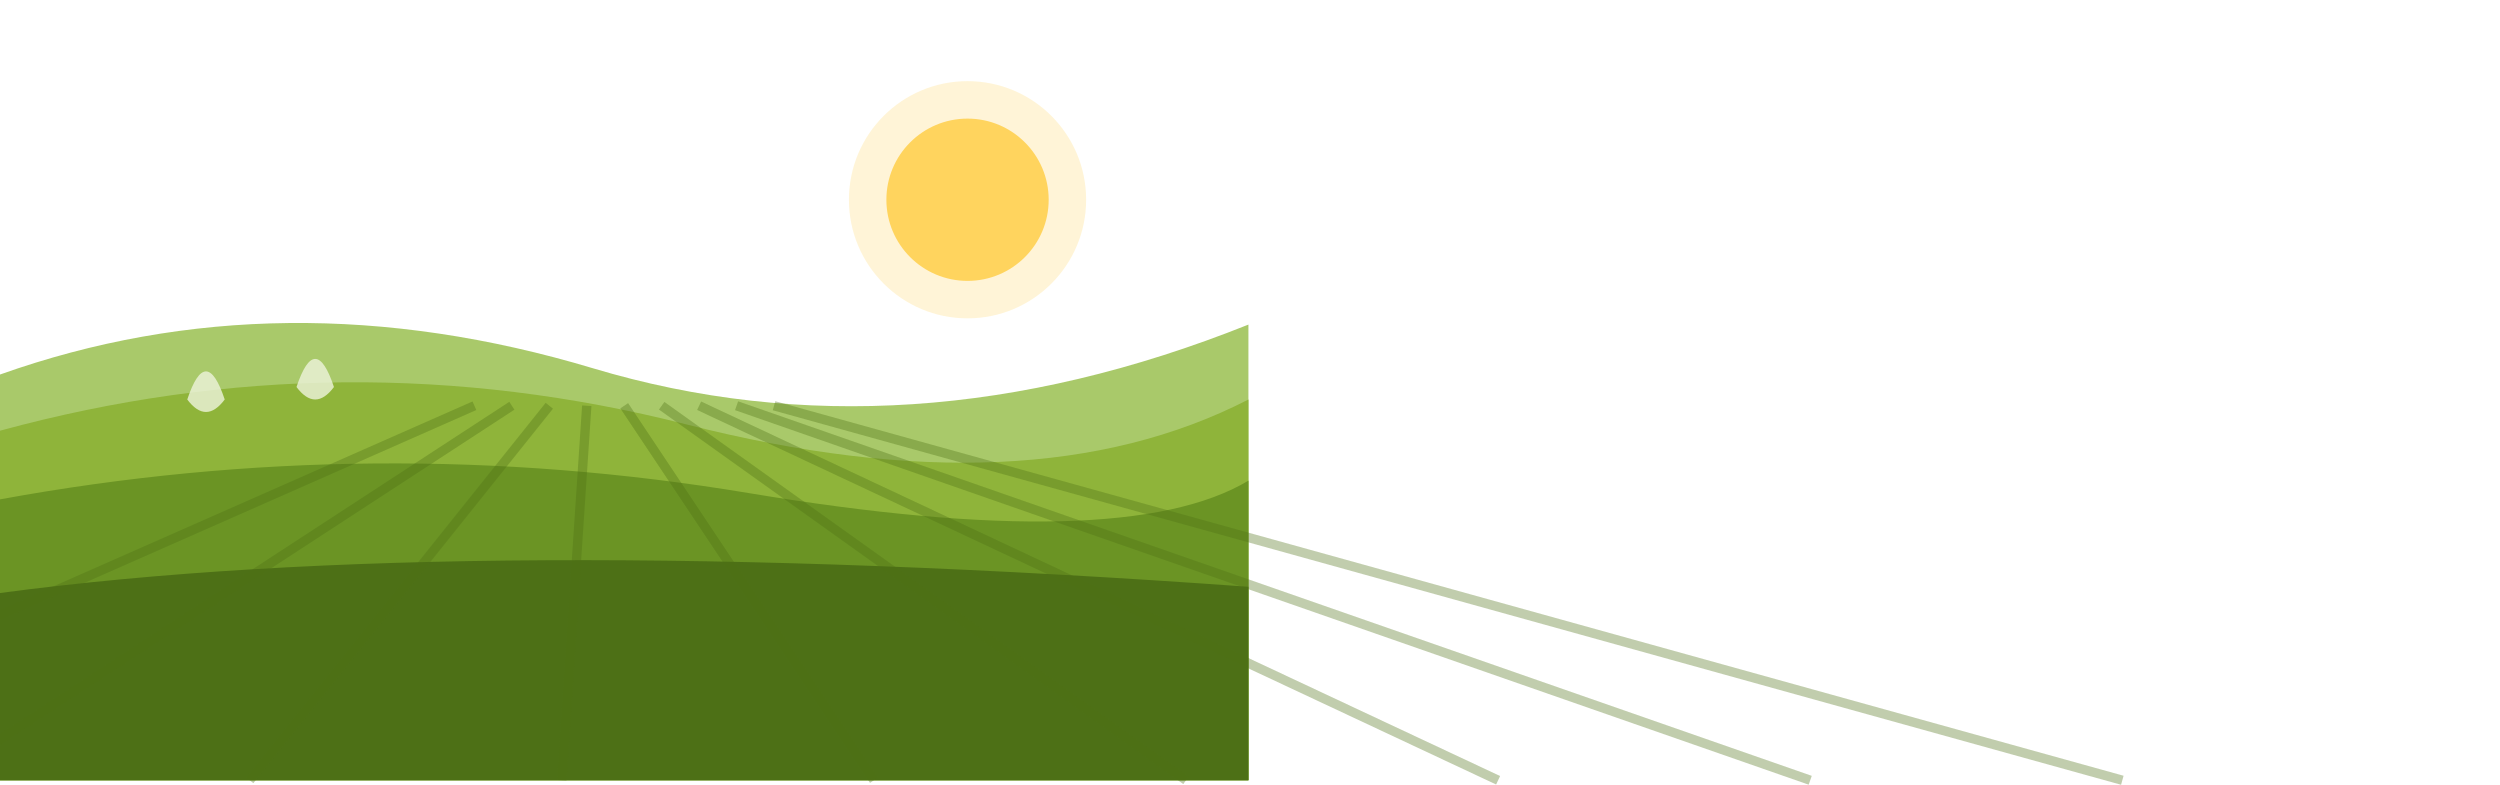
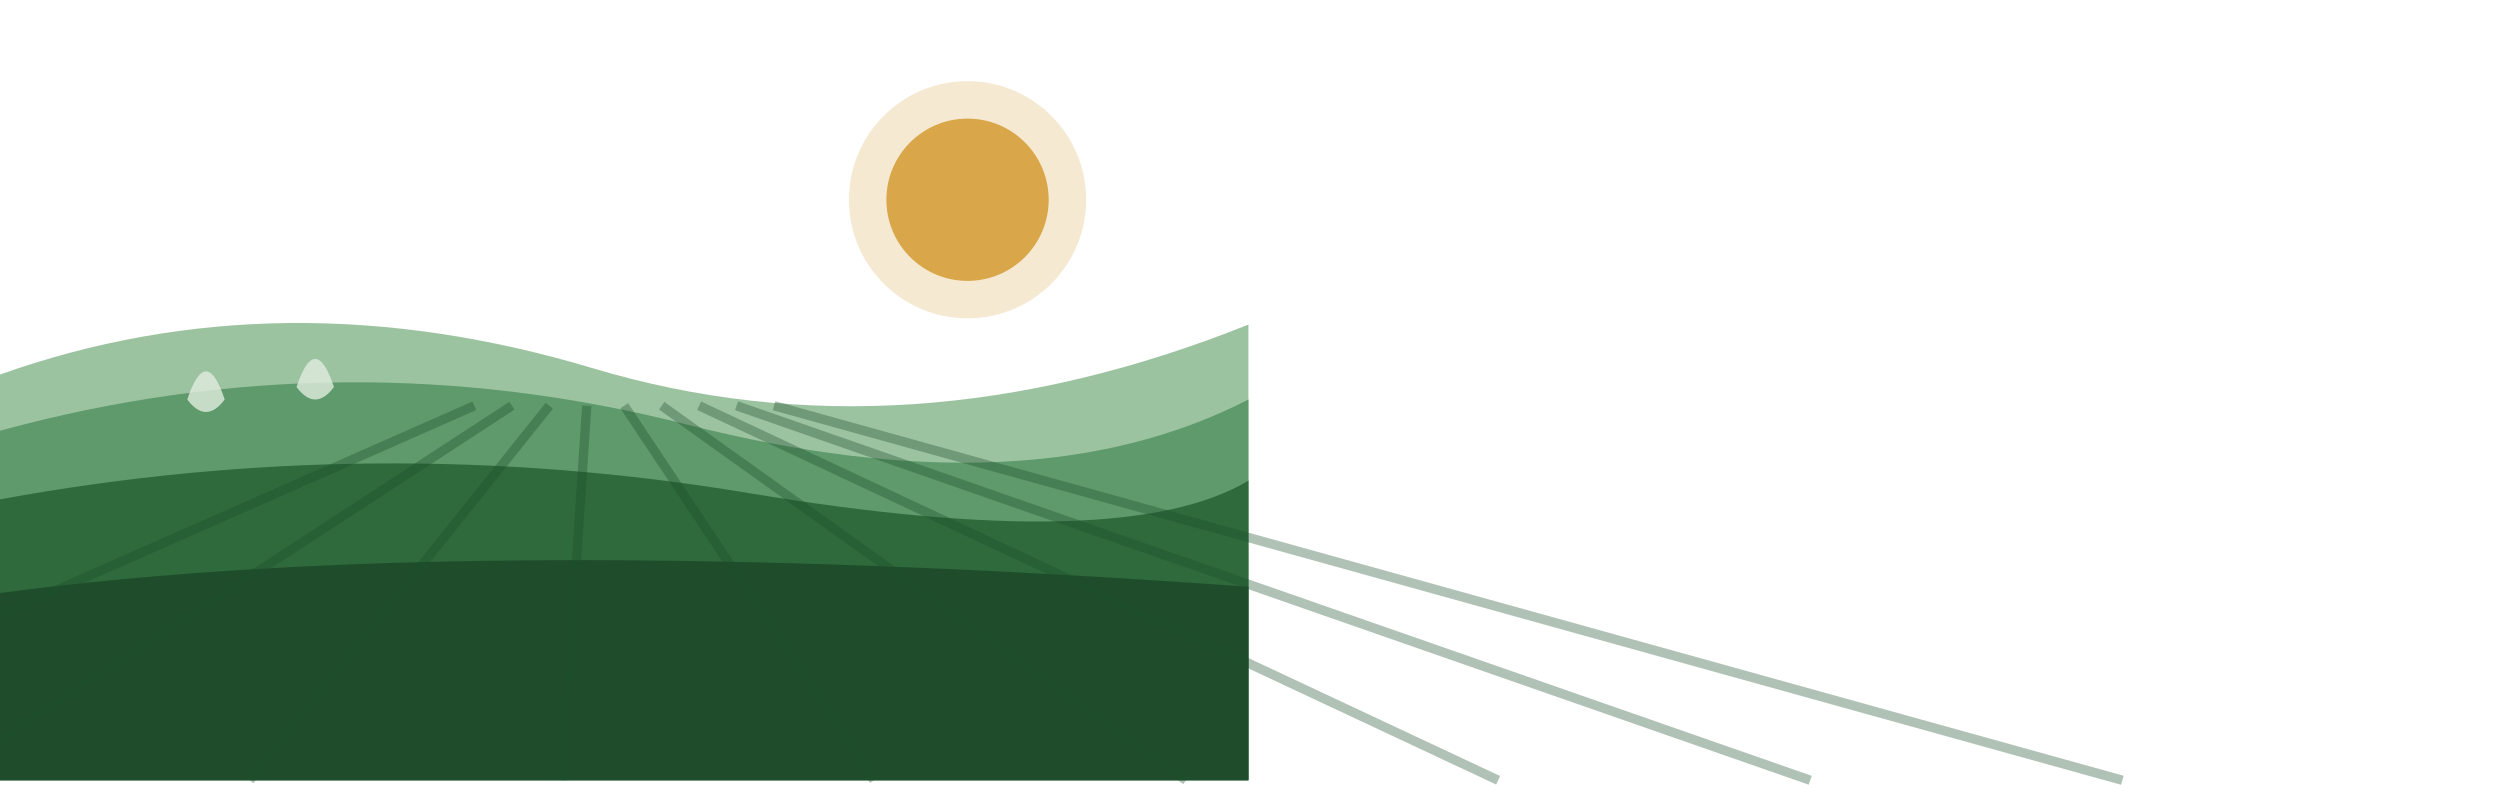
<svg xmlns="http://www.w3.org/2000/svg" aria-hidden="true" class="art" preserveaspectratio="xMidYMid slice" viewbox="0 0 400 250">
  <defs>
    <lineargradient id="a2s" x1="0" x2="0" y1="0" y2="1">
      <stop offset="0" stop-color="#9fd8ee" />
      <stop offset="1" stop-color="#eaf6e0" />
    </lineargradient>
  </defs>
  <rect fill="url(#a2s)" height="250" width="400" />
-   <circle cx="310" cy="64" fill="#ffd45e" r="26" />
-   <circle cx="310" cy="64" fill="#ffd45e" opacity=".25" r="38" />
-   <path d="M0 120 Q90 88 190 118 T400 104 V250 H0z" fill="#a9c96a" />
-   <path d="M0 138 Q110 108 220 136 T400 128 V250 H0z" fill="#8fb43a" />
-   <path d="M0 160 Q120 138 240 158 T400 154 V250 H0z" fill="#6b9424" />
-   <path d="M0 190 Q150 170 400 188 V250 H0z" fill="#4d7016" />
-   <path d="M152 130 L-120 250" fill="none" stroke="#4d7016" stroke-opacity=".35" stroke-width="3" />
-   <path d="M164 130 L-20 250" fill="none" stroke="#4d7016" stroke-opacity=".35" stroke-width="3" />
-   <path d="M176 130 L80 250" fill="none" stroke="#4d7016" stroke-opacity=".35" stroke-width="3" />
-   <path d="M188 130 L180 250" fill="none" stroke="#4d7016" stroke-opacity=".35" stroke-width="3" />
-   <path d="M200 130 L280 250" fill="none" stroke="#4d7016" stroke-opacity=".35" stroke-width="3" />
-   <path d="M212 130 L380 250" fill="none" stroke="#4d7016" stroke-opacity=".35" stroke-width="3" />
-   <path d="M224 130 L480 250" fill="none" stroke="#4d7016" stroke-opacity=".35" stroke-width="3" />
-   <path d="M236 130 L580 250" fill="none" stroke="#4d7016" stroke-opacity=".35" stroke-width="3" />
-   <path d="M248 130 L680 250" fill="none" stroke="#4d7016" stroke-opacity=".35" stroke-width="3" />
-   <path d="M60 128 q6-18 12 0 q-6 8 -12 0z M95 124 q6-18 12 0 q-6 8 -12 0z" fill="#eef4dc" opacity=".8" />
+   <circle cx="310" cy="64" fill="#D9A64A" r="26" />
+   <circle cx="310" cy="64" fill="#D9A64A" opacity=".25" r="38" />
+   <path d="M0 120 Q90 88 190 118 T400 104 V250 H0z" fill="#9CC3A0" />
+   <path d="M0 138 Q110 108 220 136 T400 128 V250 H0z" fill="#5E9A6B" />
+   <path d="M0 160 Q120 138 240 158 T400 154 V250 H0z" fill="#2E6A3C" />
+   <path d="M0 190 Q150 170 400 188 V250 H0z" fill="#1F4D2B" />
+   <path d="M152 130 L-120 250" fill="none" stroke="#1F4D2B" stroke-opacity=".35" stroke-width="3" />
+   <path d="M164 130 L-20 250" fill="none" stroke="#1F4D2B" stroke-opacity=".35" stroke-width="3" />
+   <path d="M176 130 L80 250" fill="none" stroke="#1F4D2B" stroke-opacity=".35" stroke-width="3" />
+   <path d="M188 130 L180 250" fill="none" stroke="#1F4D2B" stroke-opacity=".35" stroke-width="3" />
+   <path d="M200 130 L280 250" fill="none" stroke="#1F4D2B" stroke-opacity=".35" stroke-width="3" />
+   <path d="M212 130 L380 250" fill="none" stroke="#1F4D2B" stroke-opacity=".35" stroke-width="3" />
+   <path d="M224 130 L480 250" fill="none" stroke="#1F4D2B" stroke-opacity=".35" stroke-width="3" />
+   <path d="M236 130 L580 250" fill="none" stroke="#1F4D2B" stroke-opacity=".35" stroke-width="3" />
+   <path d="M248 130 L680 250" fill="none" stroke="#1F4D2B" stroke-opacity=".35" stroke-width="3" />
+   <path d="M60 128 q6-18 12 0 q-6 8 -12 0z M95 124 q6-18 12 0 q-6 8 -12 0z" fill="#E1ECDF" opacity=".8" />
</svg>
